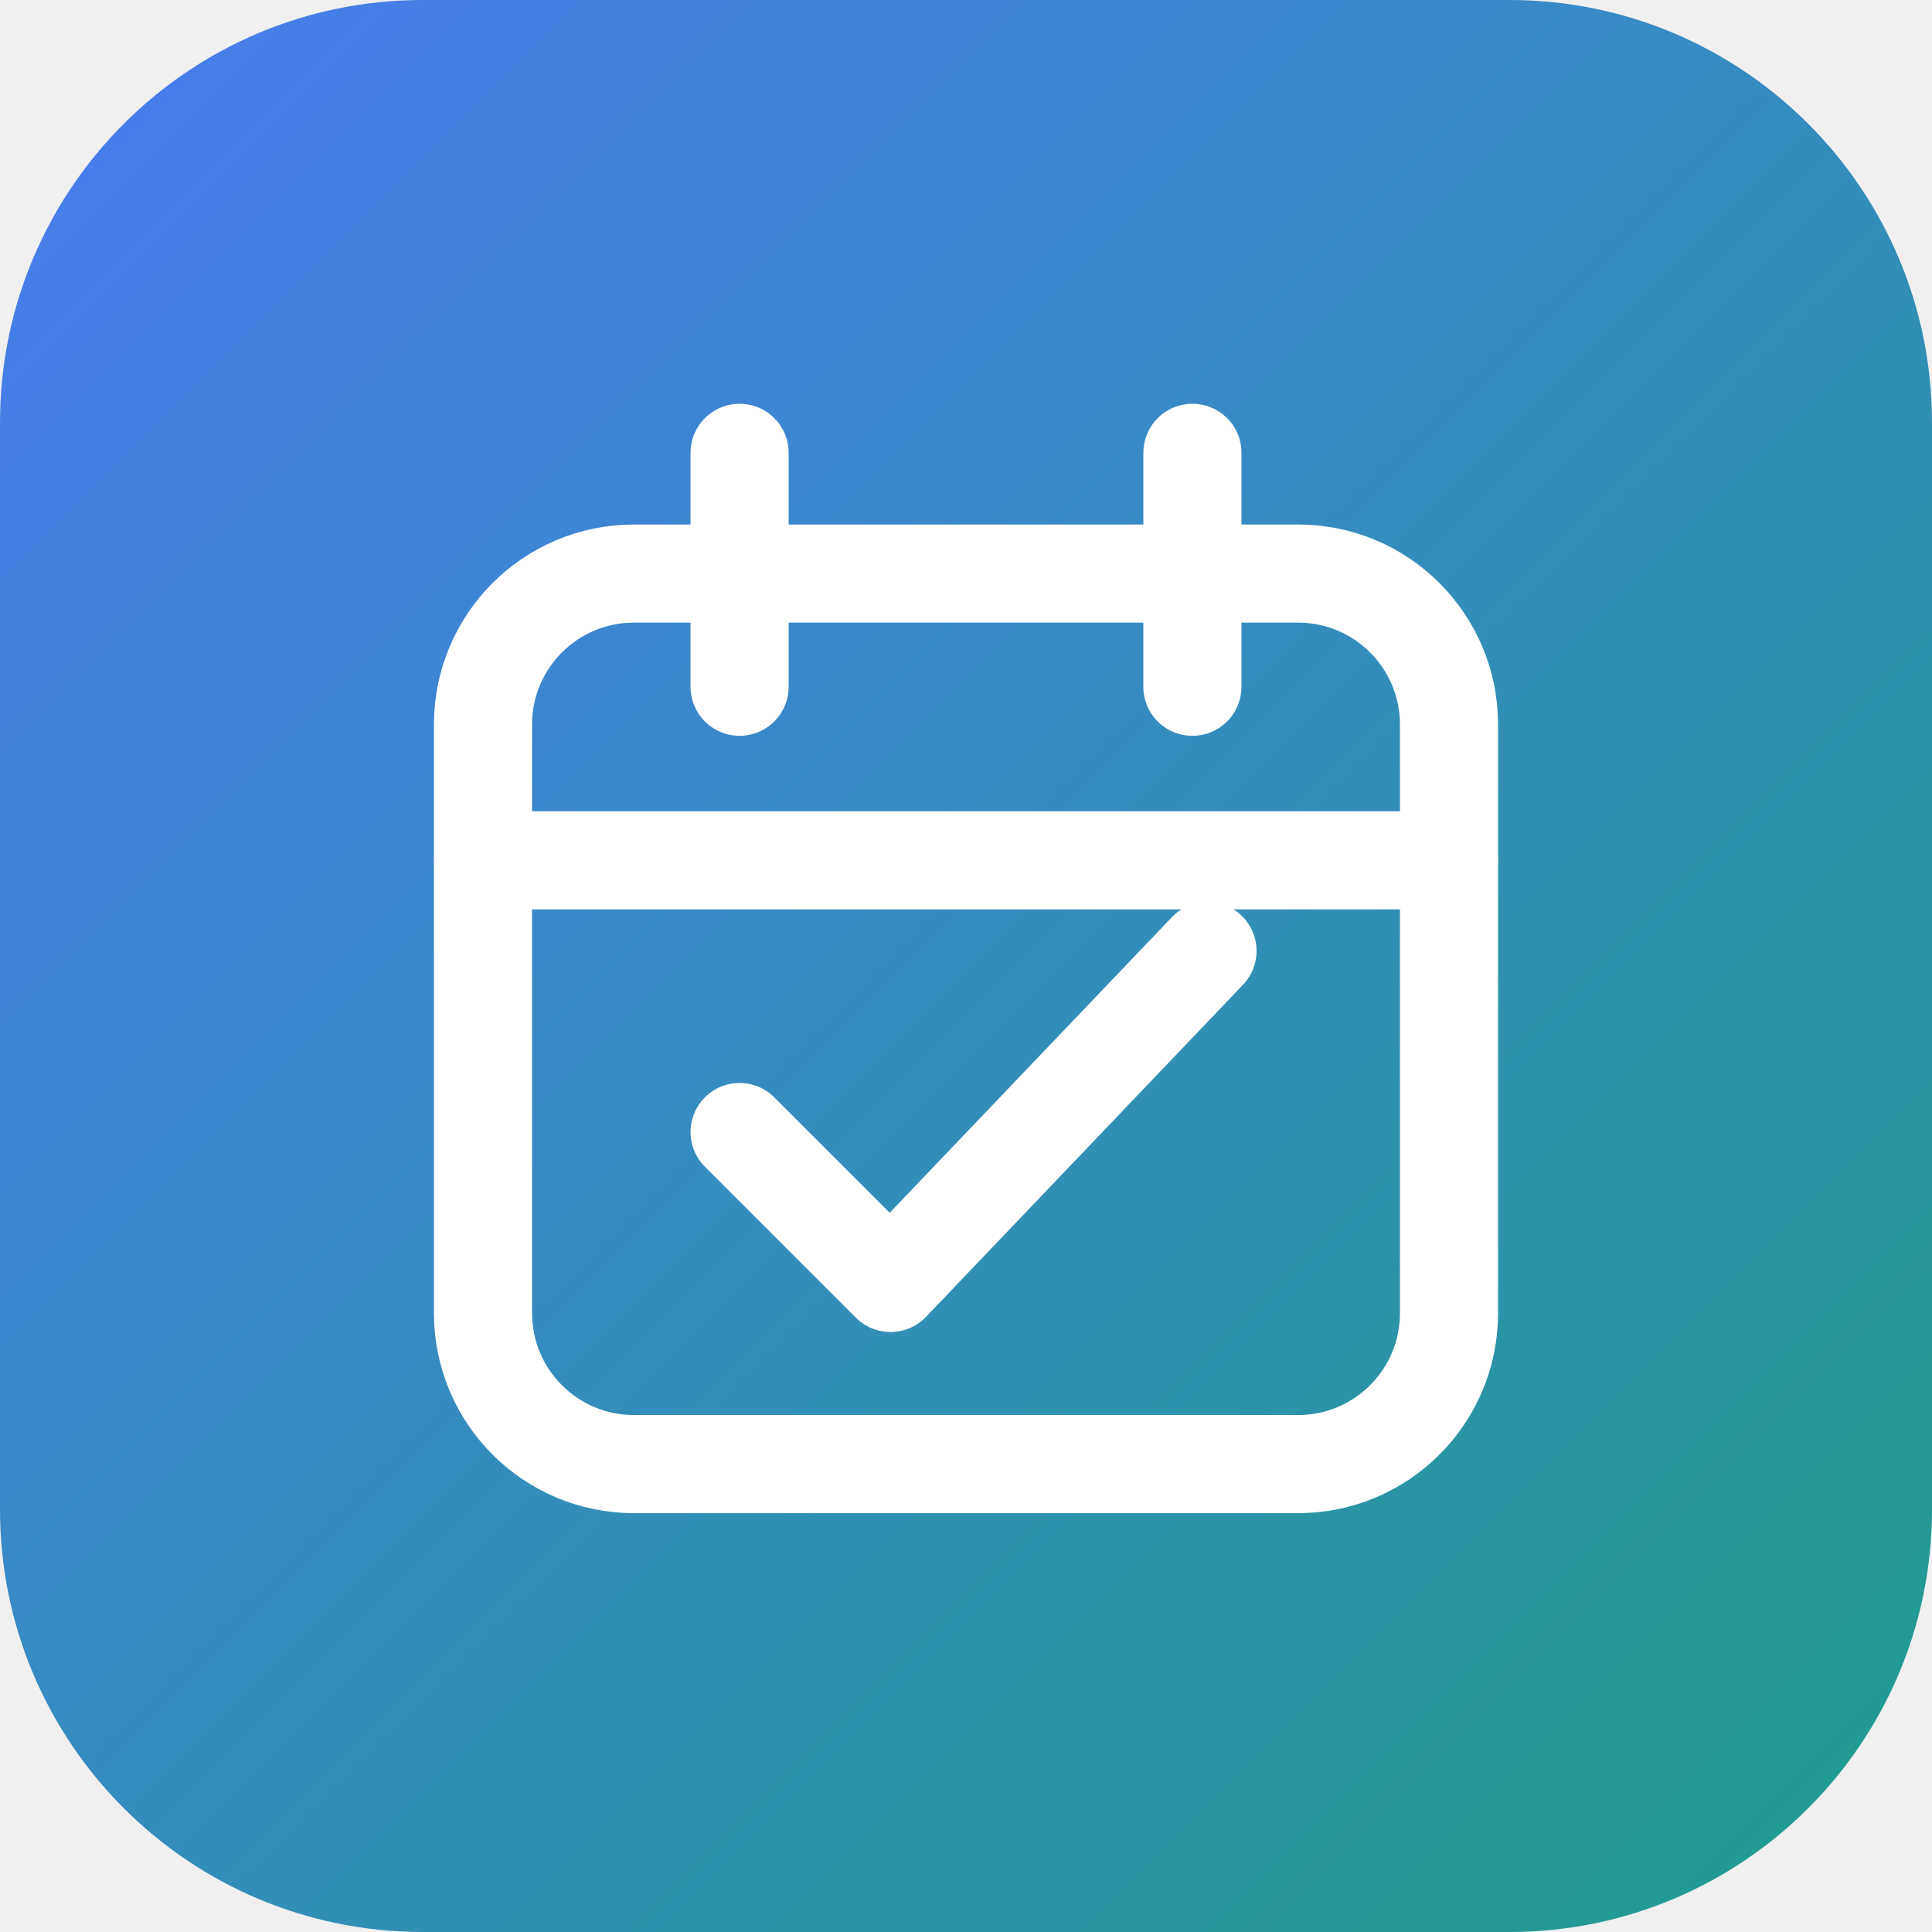
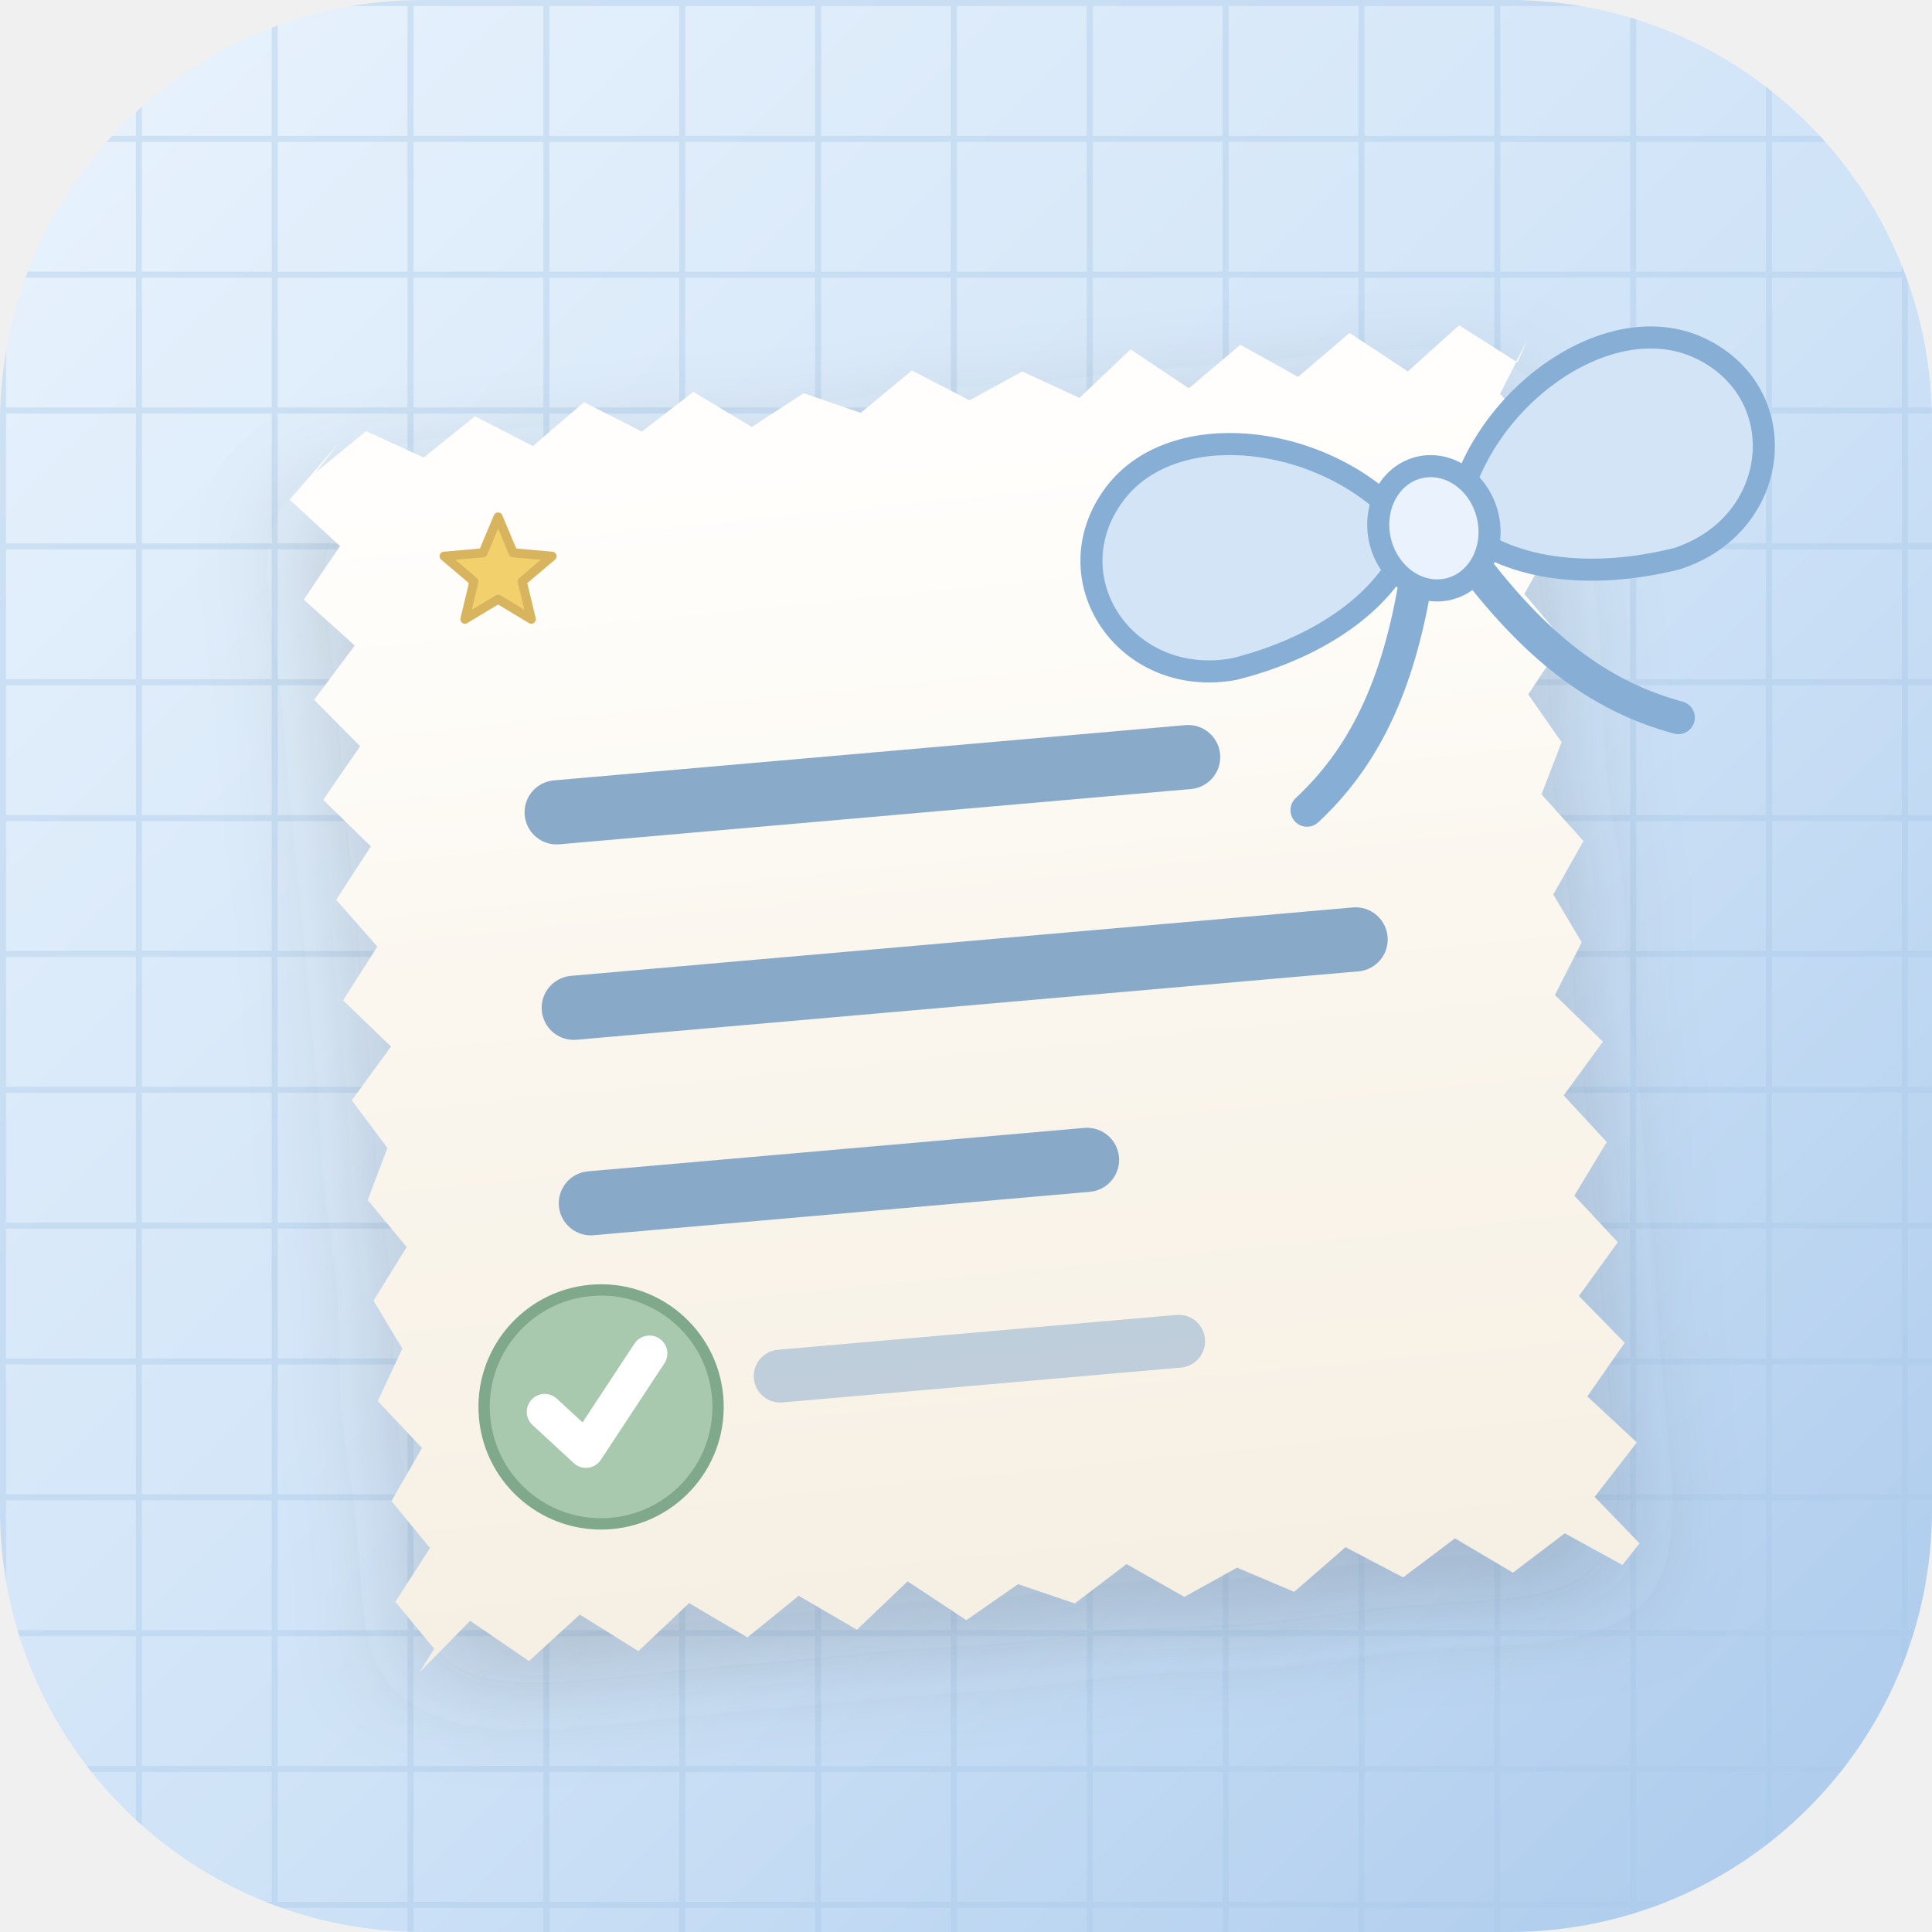
<svg xmlns="http://www.w3.org/2000/svg" viewBox="0 0 512 512" role="img" aria-label="景臣的工作生活">
  <defs>
-     <linearGradient id="g" x1="0" y1="0" x2="1" y2="1">
-       <stop offset="0" stop-color="#4A7BF0" />
-       <stop offset="1" stop-color="#1F9D8B" />
+     <linearGradient id="bg" x1="0" y1="0" x2="1" y2="1">
+       <stop offset="0" stop-color="#E9F3FD" />
+       <stop offset=".55" stop-color="#CFE3F7" />
+       <stop offset="1" stop-color="#AAC9EC" />
    </linearGradient>
+     <linearGradient id="paper" x1="0" y1="0" x2="0" y2="1">
+       <stop offset="0" stop-color="#FFFDF8" />
+       <stop offset="1" stop-color="#F6EFE3" />
+     </linearGradient>
+     <linearGradient id="gloss" x1="0" y1="0" x2="0" y2="1">
+       <stop offset="0" stop-color="#FFFFFF" stop-opacity=".75" />
+       <stop offset=".45" stop-color="#FFFFFF" stop-opacity="0" />
+     </linearGradient>
+     <pattern id="grid" width="36" height="36" patternUnits="userSpaceOnUse">
+       <path d="M36 .8H.8V36" fill="none" stroke="#A8C8E8" stroke-opacity=".38" stroke-width="1.6" />
+     </pattern>
+     <filter id="soft" x="-25%" y="-25%" width="150%" height="150%">
+       <feDropShadow dx="0" dy="12" stdDeviation="14" flood-color="#4A4543" flood-opacity=".20" />
+     </filter>
  </defs>
-   <rect width="512" height="512" rx="112" fill="url(#g)" />
-   <g fill="none" stroke="#ffffff" stroke-width="26" stroke-linecap="round" stroke-linejoin="round">
-     <rect x="128" y="152" width="256" height="236" rx="40" />
-     <path d="M128 228h256" />
-     <path d="M196 120v62M316 120v62" />
-     <path d="M196 300l40 40 84-88" />
+   <rect width="512" height="512" rx="112" fill="url(#bg)" />
+   <rect width="512" height="512" rx="112" fill="url(#grid)" />
+   <g transform="translate(0 0) scale(1)">
+     <g transform="rotate(-5 256 262)" filter="url(#soft)">
+       <path d="M96.0 110.9L110.5 101.0L125.1 109.3L139.6 99.6L154.2 108.8L168.7 98.4L183.3 107.5L197.8 98.2L212.4 108.8L226.9 101.1L241.5 107.6L256.0 97.6L270.5 106.8L285.1 100.4L299.6 108.7L314.2 97.1L328.7 108.7L343.3 98.4L357.8 108.2L372.4 97.8L386.9 109.3L401.5 98.3L416.0 109.4L419.0 104.0L410.7 117.3L420.4 130.7L411.2 144.0L421.6 157.3L412.5 170.7L421.8 184.0L411.2 197.3L418.9 210.7L412.4 224.0L422.4 237.3L413.2 250.7L419.6 264.0L411.3 277.3L422.9 290.7L411.3 304.0L421.6 317.3L411.8 330.7L422.2 344.0L410.7 357.3L421.7 370.7L410.6 384.0L422.6 397.3L410.2 410.7L421.0 424.0L416.0 429.3L401.5 419.6L386.9 428.8L372.4 418.4L357.8 427.5L343.3 418.2L328.7 428.8L314.2 421.1L299.6 427.6L285.1 417.6L270.5 426.8L256.0 420.4L241.5 428.7L226.9 417.1L212.4 428.7L197.8 418.4L183.3 428.2L168.7 417.8L154.2 429.3L139.6 418.3L125.1 429.4L110.5 417.4L96.0 429.8L100.4 424.0L91.2 410.7L101.6 397.3L92.5 384.0L101.8 370.7L91.2 357.3L98.9 344.0L92.4 330.7L102.4 317.3L93.2 304.0L99.6 290.7L91.3 277.3L102.9 264.0L91.3 250.7L101.6 237.3L91.8 224.0L102.2 210.7L90.7 197.3L101.7 184.0L90.6 170.7L102.6 157.3L90.2 144.0L101.0 130.7L88.8 117.3L102.5 104.0Z" fill="url(#paper)" />
+       <path d="M96.0 110.9L110.5 101.0L125.1 109.3L139.6 99.6L154.2 108.8L168.7 98.4L183.3 107.5L197.8 98.2L212.4 108.8L226.9 101.1L241.5 107.6L256.0 97.6L270.5 106.8L285.1 100.4L299.6 108.7L314.2 97.1L328.7 108.7L343.3 98.4L357.8 108.2L372.4 97.8L386.9 109.3L401.5 98.3L416.0 109.4L419.0 104.0L410.7 117.3L420.4 130.7L411.2 144.0L421.6 157.3L412.5 170.7L421.8 184.0L411.2 197.3L418.9 210.7L412.4 224.0L422.4 237.3L413.2 250.7L419.6 264.0L411.3 277.3L422.9 290.7L411.3 304.0L421.6 317.3L411.8 330.7L422.2 344.0L410.7 357.3L421.7 370.7L410.6 384.0L422.6 397.3L410.2 410.7L421.0 424.0L416.0 429.3L401.5 419.6L386.9 428.8L372.4 418.4L357.8 427.5L343.3 418.2L328.7 428.8L314.2 421.1L299.6 427.6L285.1 417.6L270.5 426.8L256.0 420.4L241.5 428.7L226.9 417.1L212.4 428.7L197.8 418.4L183.3 428.2L168.7 417.8L154.2 429.3L139.6 418.3L125.1 429.4L110.5 417.4L96.0 429.8L100.4 424.0L91.2 410.7L101.6 397.3L92.5 384.0L101.8 370.7L91.2 357.3L98.9 344.0L92.4 330.7L102.4 317.3L93.2 304.0L99.6 290.7L91.3 277.3L102.9 264.0L91.3 250.7L101.6 237.3L91.8 224.0L102.2 210.7L90.7 197.3L101.7 184.0L90.6 170.7L102.6 157.3L90.2 144.0L101.0 130.7L88.8 117.3L102.5 104.0Z" fill="url(#gloss)" />
+     </g>
+     <g transform="rotate(-5 256 262)" stroke="#7FA3C6" stroke-width="17" stroke-linecap="round" fill="none" opacity=".92">
+       <path d="M152 206h168" />
+       <path d="M152 258h208" />
+       <path d="M152 310h132" />
+     </g>
+     <g transform="rotate(-5 256 262)">
+       <circle cx="150" cy="364" r="31" fill="#A9C9AE" stroke="#7FA98A" stroke-width="3" />
+       <path d="M135 364l10 11 19-24" fill="none" stroke="#FFFFFF" stroke-width="9.5" stroke-linecap="round" stroke-linejoin="round" />
+       <path d="M198 360h106" stroke="#8FB0CF" stroke-width="14" stroke-linecap="round" opacity=".55" />
+     </g>
+     <g transform="translate(380 140) rotate(-14) scale(1.95)">
+       <path d="M-3 0C-9-15-30-24-41-15c-11 9-5 26 10 27C-19 12-8 8-3 0z" fill="#D3E4F7" stroke="#87AFD6" stroke-width="3" stroke-linejoin="round" />
+       <path d="M3 0C9-15 30-24 41-15c11 9 5 26-10 27C19 12 8 8 3 0z" fill="#D3E4F7" stroke="#87AFD6" stroke-width="3" stroke-linejoin="round" />
+       <path d="M-4 6C-10 20-17 28-26 33" fill="none" stroke="#87AFD6" stroke-width="4.5" stroke-linecap="round" />
+       <path d="M4 6C10 20 17 28 26 33" fill="none" stroke="#87AFD6" stroke-width="4.5" stroke-linecap="round" />
+       <ellipse rx="7.5" ry="8.5" fill="#EAF3FD" stroke="#87AFD6" stroke-width="3" />
+     </g>
+     <path d="M132.0 137.0L136.0 146.5L146.3 147.4L138.4 154.1L140.8 164.1L132.0 158.8L123.2 164.1L125.6 154.1L117.7 147.4L128.0 146.5Z" fill="#F2D06B" stroke="#D8B45E" stroke-width="2.4" stroke-linejoin="round" />
  </g>
</svg>
